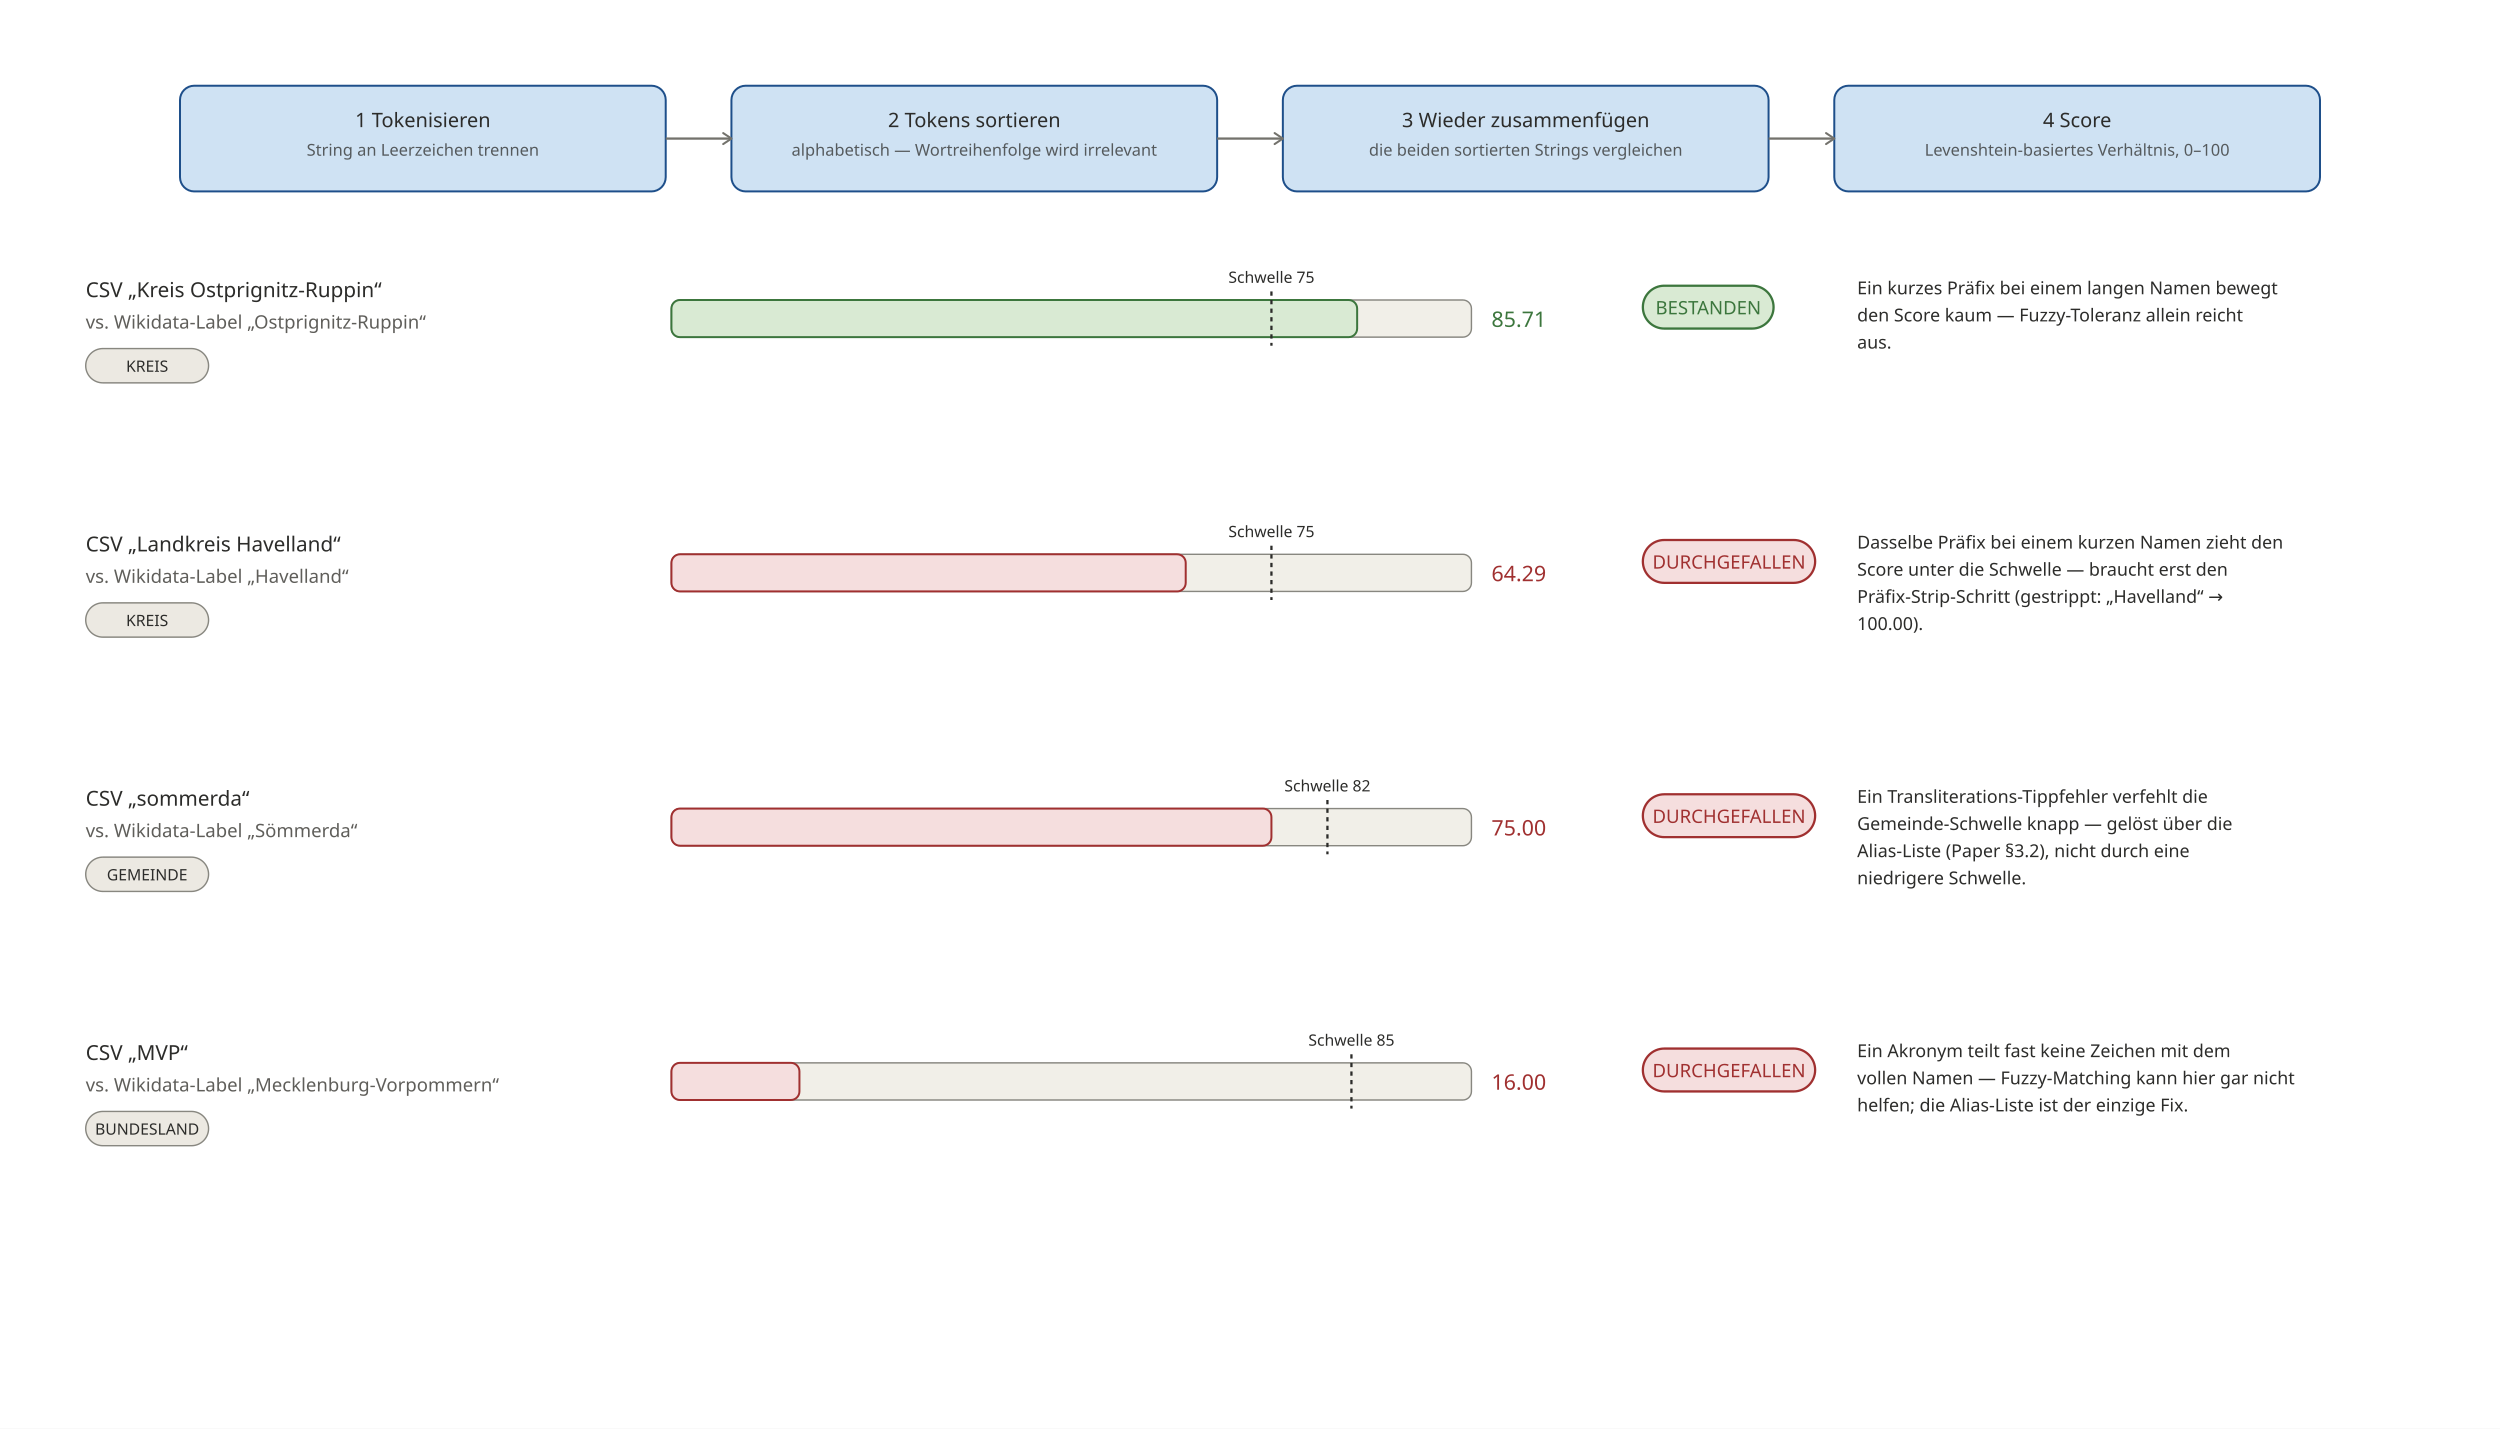
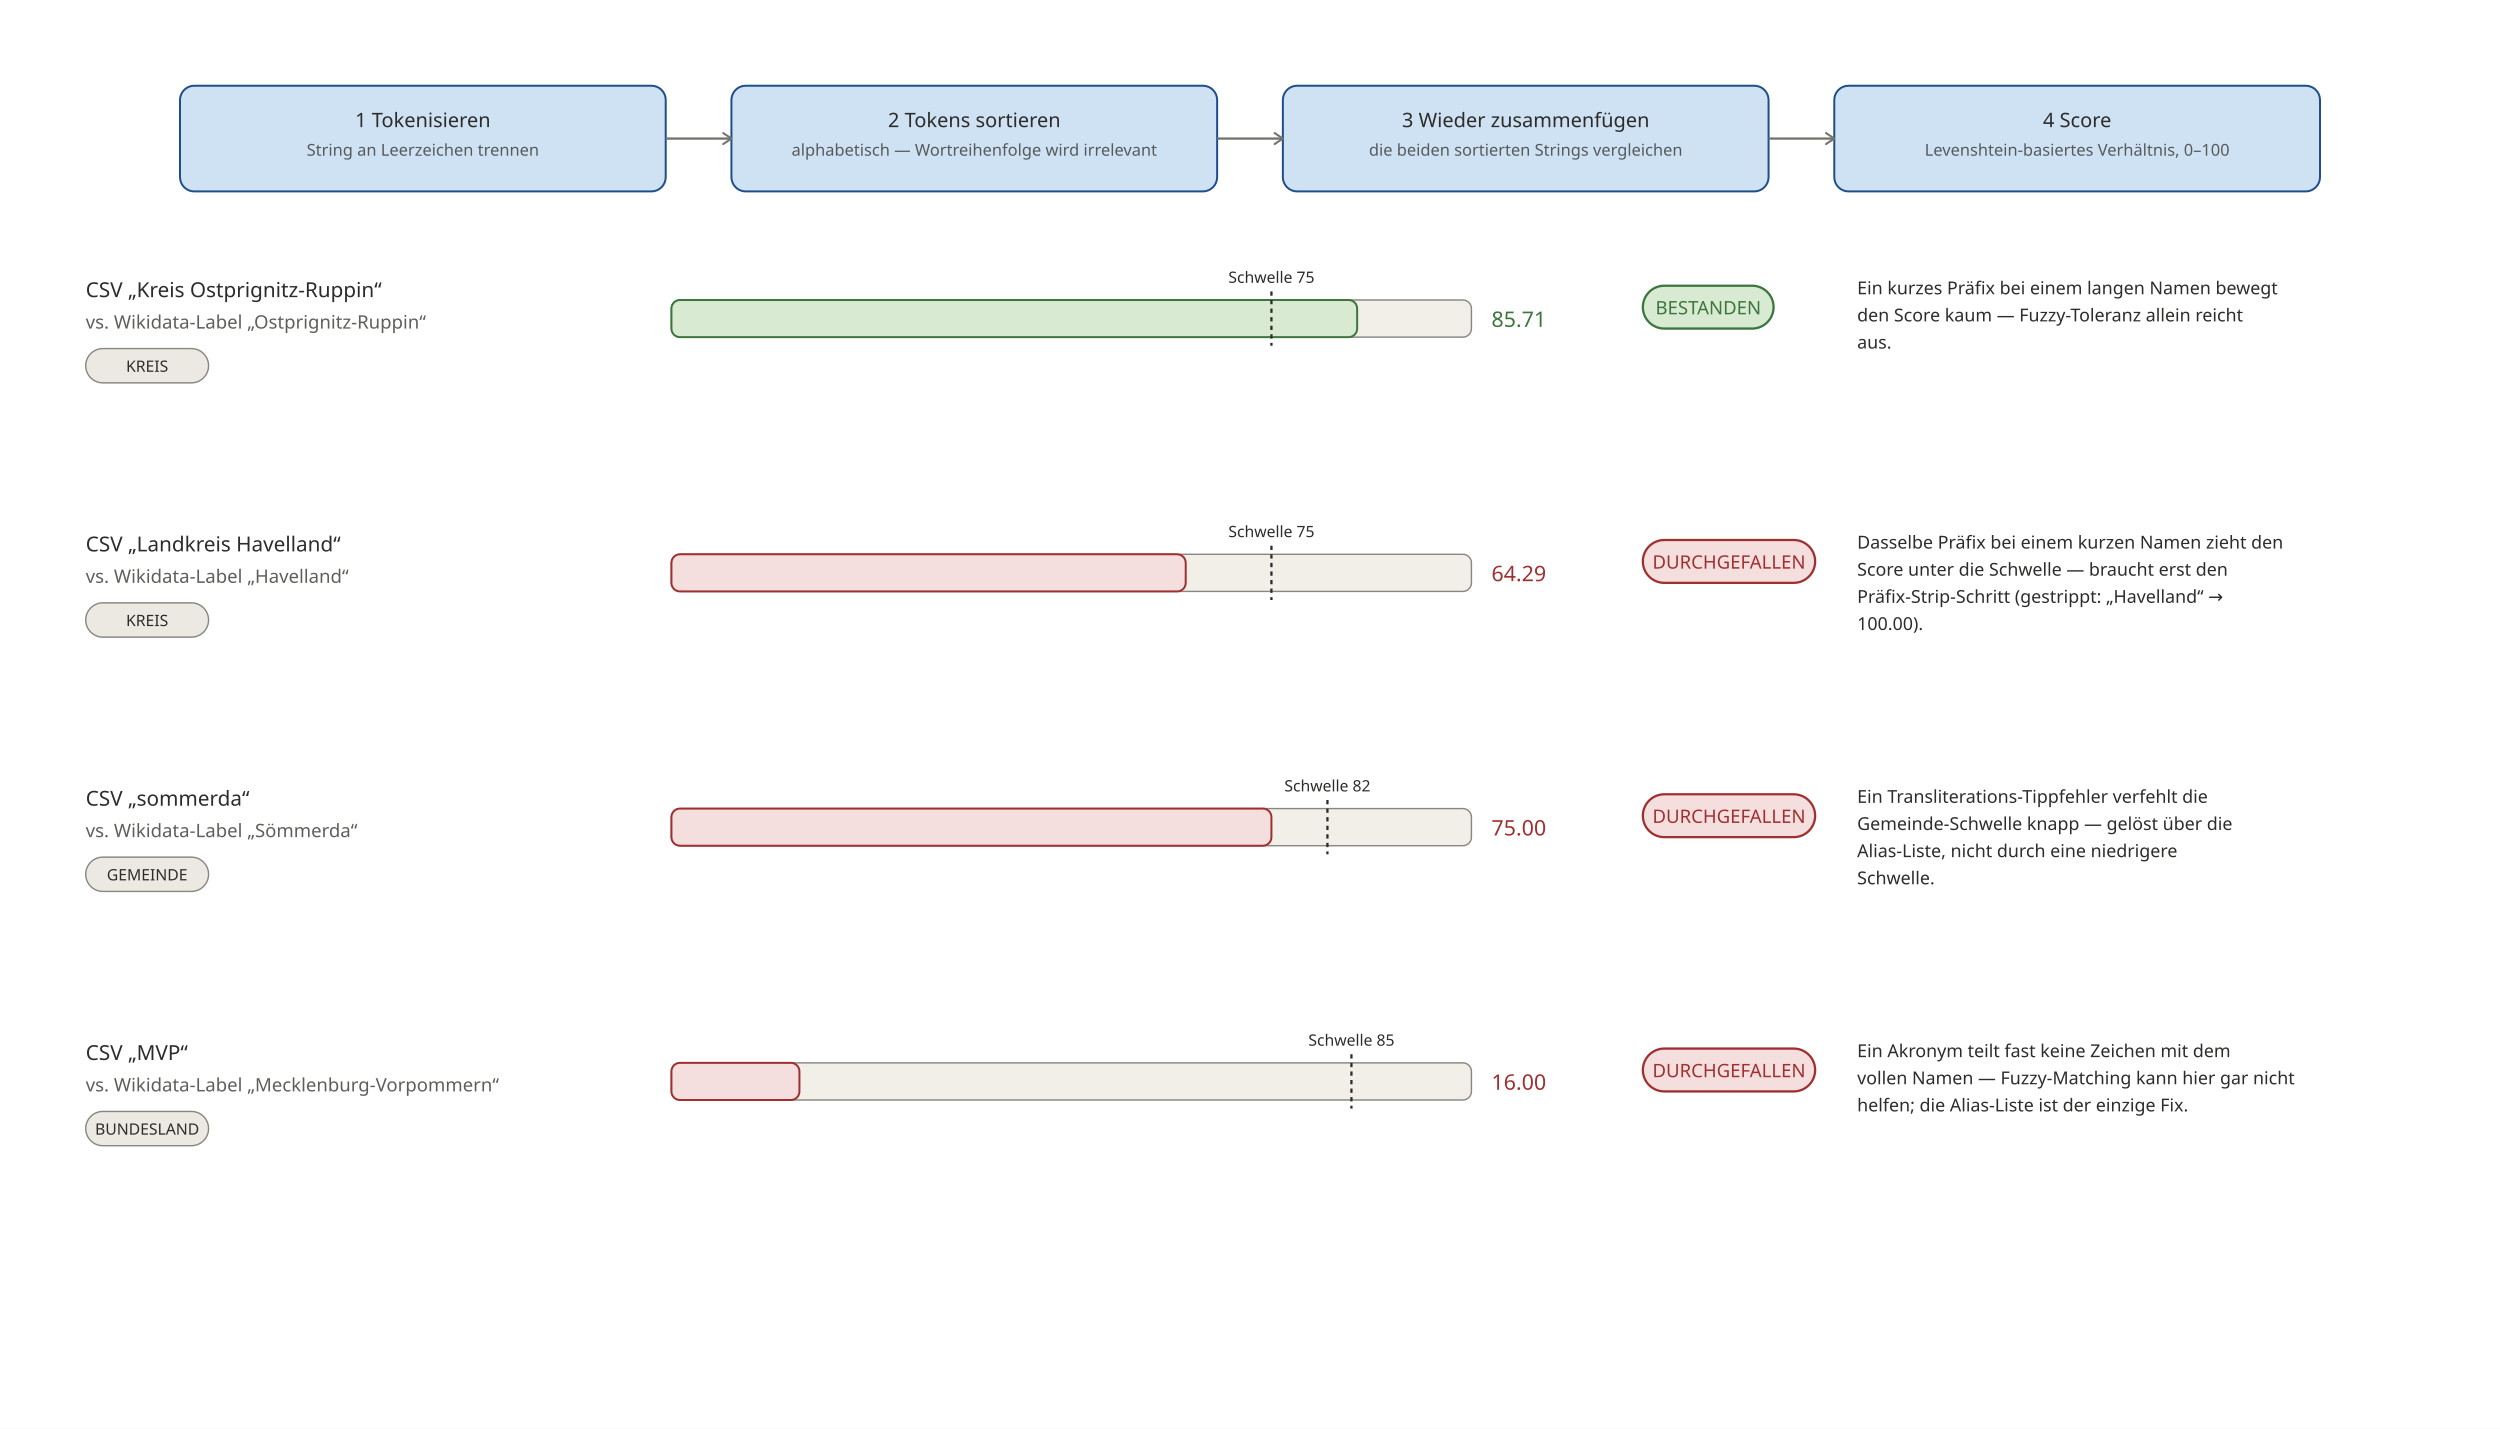
<svg xmlns="http://www.w3.org/2000/svg" width="1750" height="1000" viewBox="0 0 1750 1000" role="img">
  <rect x="0" y="0" width="1750" height="1000" fill="#ffffff" />
  <defs>
    <marker id="arrow" viewBox="0 0 10 10" refX="8" refY="5" markerWidth="6" markerHeight="6" orient="auto-start-reverse">
      <path d="M2 1L8 5L2 9" fill="none" stroke="#73726c" stroke-width="1.5" stroke-linecap="round" stroke-linejoin="round" />
    </marker>
    <marker id="arrow-uncertain" viewBox="0 0 10 10" refX="8" refY="5" markerWidth="6" markerHeight="6" orient="auto-start-reverse">
      <path d="M2 1L8 5L2 9" fill="none" stroke="#a03030" stroke-width="1.5" stroke-linecap="round" stroke-linejoin="round" />
    </marker>
  </defs>
  <rect x="126.0" y="60.0" width="340.0" height="74.0" rx="10" fill="#cfe2f3" stroke="#1e4f8a" stroke-width="1.4" />
  <text x="296.0" y="89.0" text-anchor="middle" font-family="Fira Sans" font-weight="500" font-size="14.0" fill="#2c2c2a">1 Tokenisieren</text>
  <text x="296.0" y="109.0" text-anchor="middle" font-family="Fira Sans" font-size="11.5" fill="#2c2c2a" opacity="0.75">String an Leerzeichen trennen</text>
  <rect x="512.0" y="60.0" width="340.0" height="74.0" rx="10" fill="#cfe2f3" stroke="#1e4f8a" stroke-width="1.4" />
  <text x="682.0" y="89.0" text-anchor="middle" font-family="Fira Sans" font-weight="500" font-size="14.0" fill="#2c2c2a">2 Tokens sortieren</text>
  <text x="682.0" y="109.0" text-anchor="middle" font-family="Fira Sans" font-size="11.5" fill="#2c2c2a" opacity="0.75">alphabetisch — Wortreihenfolge wird irrelevant</text>
  <rect x="898.0" y="60.0" width="340.0" height="74.0" rx="10" fill="#cfe2f3" stroke="#1e4f8a" stroke-width="1.4" />
  <text x="1068.0" y="89.0" text-anchor="middle" font-family="Fira Sans" font-weight="500" font-size="14.0" fill="#2c2c2a">3 Wieder zusammenfügen</text>
  <text x="1068.0" y="109.0" text-anchor="middle" font-family="Fira Sans" font-size="11.5" fill="#2c2c2a" opacity="0.75">die beiden sortierten Strings vergleichen</text>
  <rect x="1284.0" y="60.0" width="340.0" height="74.0" rx="10" fill="#cfe2f3" stroke="#1e4f8a" stroke-width="1.4" />
  <text x="1454.0" y="89.0" text-anchor="middle" font-family="Fira Sans" font-weight="500" font-size="14.0" fill="#2c2c2a">4 Score</text>
  <text x="1454.0" y="109.0" text-anchor="middle" font-family="Fira Sans" font-size="11.5" fill="#2c2c2a" opacity="0.75">Levenshtein-basiertes Verhältnis, 0–100</text>
  <line x1="466.0" y1="97.0" x2="512.0" y2="97.0" stroke="#73726c" stroke-width="1.6" marker-end="url(#arrow)" />
  <line x1="852.0" y1="97.0" x2="898.0" y2="97.0" stroke="#73726c" stroke-width="1.6" marker-end="url(#arrow)" />
  <line x1="1238.0" y1="97.0" x2="1284.0" y2="97.0" stroke="#73726c" stroke-width="1.6" marker-end="url(#arrow)" />
  <text x="60" y="208.0" font-family="Fira Sans" font-weight="500" font-size="14.5" fill="#2c2c2a">CSV „Kreis Ostprignitz-Ruppin“</text>
  <text x="60" y="230.0" font-family="Fira Sans" font-size="13" fill="#5f5e5a">vs. Wikidata-Label „Ostprignitz-Ruppin“</text>
  <rect x="60" y="244.0" width="86.0" height="24" rx="12" fill="#ece9e2" stroke="#888780" stroke-width="1" />
  <text x="103.0" y="256.0" text-anchor="middle" dominant-baseline="central" font-family="Fira Sans" font-size="11" fill="#2c2c2a">KREIS</text>
  <rect x="470.0" y="210.0" width="560.0" height="26.0" rx="6" fill="#f1efe8" stroke="#888780" stroke-width="1" />
  <rect x="470.0" y="210.0" width="480.0" height="26.0" rx="6" fill="#d9ead3" stroke="#3c763d" stroke-width="1.4" />
  <line x1="890.0" y1="204.0" x2="890.0" y2="242.0" stroke="#2c2c2a" stroke-width="1.6" stroke-dasharray="3 3" />
  <text x="890.0" y="198.0" text-anchor="middle" font-family="Fira Sans" font-size="11" fill="#2c2c2a">Schwelle 75</text>
  <text x="1044.0" y="223.0" dominant-baseline="central" font-family="Fira Sans" font-weight="500" font-size="15" fill="#3c763d">85.71</text>
  <rect x="1150.0" y="200.0" width="91.5" height="30" rx="15" fill="#d9ead3" stroke="#3c763d" stroke-width="1.6" />
  <text x="1195.8" y="215.0" text-anchor="middle" dominant-baseline="central" font-family="Fira Sans" font-weight="500" font-size="13" fill="#3c763d">BESTANDEN</text>
  <text x="1300" y="206.0" font-family="Fira Sans" font-size="12.5" fill="#2c2c2a">Ein kurzes Präfix bei einem langen Namen bewegt</text>
  <text x="1300" y="225.0" font-family="Fira Sans" font-size="12.5" fill="#2c2c2a">den Score kaum — Fuzzy-Toleranz allein reicht</text>
  <text x="1300" y="244.0" font-family="Fira Sans" font-size="12.5" fill="#2c2c2a">aus.</text>
  <text x="60" y="386.0" font-family="Fira Sans" font-weight="500" font-size="14.5" fill="#2c2c2a">CSV „Landkreis Havelland“</text>
  <text x="60" y="408.0" font-family="Fira Sans" font-size="13" fill="#5f5e5a">vs. Wikidata-Label „Havelland“</text>
  <rect x="60" y="422.0" width="86.0" height="24" rx="12" fill="#ece9e2" stroke="#888780" stroke-width="1" />
  <text x="103.0" y="434.0" text-anchor="middle" dominant-baseline="central" font-family="Fira Sans" font-size="11" fill="#2c2c2a">KREIS</text>
  <rect x="470.0" y="388.0" width="560.0" height="26.0" rx="6" fill="#f1efe8" stroke="#888780" stroke-width="1" />
  <rect x="470.0" y="388.0" width="360.0" height="26.0" rx="6" fill="#f5dede" stroke="#a03030" stroke-width="1.4" />
  <line x1="890.0" y1="382.0" x2="890.0" y2="420.0" stroke="#2c2c2a" stroke-width="1.6" stroke-dasharray="3 3" />
  <text x="890.0" y="376.0" text-anchor="middle" font-family="Fira Sans" font-size="11" fill="#2c2c2a">Schwelle 75</text>
  <text x="1044.0" y="401.0" dominant-baseline="central" font-family="Fira Sans" font-weight="500" font-size="15" fill="#a03030">64.29</text>
  <rect x="1150.0" y="378.0" width="120.6" height="30" rx="15" fill="#f5dede" stroke="#a03030" stroke-width="1.6" />
  <text x="1210.3" y="393.0" text-anchor="middle" dominant-baseline="central" font-family="Fira Sans" font-weight="500" font-size="13" fill="#a03030">DURCHGEFALLEN</text>
  <text x="1300" y="384.0" font-family="Fira Sans" font-size="12.5" fill="#2c2c2a">Dasselbe Präfix bei einem kurzen Namen zieht den</text>
  <text x="1300" y="403.0" font-family="Fira Sans" font-size="12.5" fill="#2c2c2a">Score unter die Schwelle — braucht erst den</text>
  <text x="1300" y="422.0" font-family="Fira Sans" font-size="12.5" fill="#2c2c2a">Präfix-Strip-Schritt (gestrippt: „Havelland“ →</text>
  <text x="1300" y="441.0" font-family="Fira Sans" font-size="12.5" fill="#2c2c2a">100.00).</text>
  <text x="60" y="564.0" font-family="Fira Sans" font-weight="500" font-size="14.5" fill="#2c2c2a">CSV „sommerda“</text>
  <text x="60" y="586.0" font-family="Fira Sans" font-size="13" fill="#5f5e5a">vs. Wikidata-Label „Sömmerda“</text>
  <rect x="60" y="600.0" width="86.0" height="24" rx="12" fill="#ece9e2" stroke="#888780" stroke-width="1" />
  <text x="103.0" y="612.0" text-anchor="middle" dominant-baseline="central" font-family="Fira Sans" font-size="11" fill="#2c2c2a">GEMEINDE</text>
  <rect x="470.0" y="566.0" width="560.0" height="26.0" rx="6" fill="#f1efe8" stroke="#888780" stroke-width="1" />
  <rect x="470.0" y="566.0" width="420.0" height="26.0" rx="6" fill="#f5dede" stroke="#a03030" stroke-width="1.4" />
  <line x1="929.2" y1="560.0" x2="929.2" y2="598.0" stroke="#2c2c2a" stroke-width="1.6" stroke-dasharray="3 3" />
  <text x="929.2" y="554.0" text-anchor="middle" font-family="Fira Sans" font-size="11" fill="#2c2c2a">Schwelle 82</text>
  <text x="1044.0" y="579.0" dominant-baseline="central" font-family="Fira Sans" font-weight="500" font-size="15" fill="#a03030">75.00</text>
  <rect x="1150.0" y="556.0" width="120.6" height="30" rx="15" fill="#f5dede" stroke="#a03030" stroke-width="1.6" />
  <text x="1210.3" y="571.0" text-anchor="middle" dominant-baseline="central" font-family="Fira Sans" font-weight="500" font-size="13" fill="#a03030">DURCHGEFALLEN</text>
  <text x="1300" y="562.0" font-family="Fira Sans" font-size="12.5" fill="#2c2c2a">Ein Transliterations-Tippfehler verfehlt die</text>
  <text x="1300" y="581.0" font-family="Fira Sans" font-size="12.5" fill="#2c2c2a">Gemeinde-Schwelle knapp — gelöst über die</text>
-   <text x="1300" y="600.0" font-family="Fira Sans" font-size="12.5" fill="#2c2c2a">Alias-Liste (Paper §3.2), nicht durch eine</text>
-   <text x="1300" y="619.0" font-family="Fira Sans" font-size="12.5" fill="#2c2c2a">niedrigere Schwelle.</text>
+   <text x="1300" y="600.0" font-family="Fira Sans" font-size="12.5" fill="#2c2c2a">Alias-Liste, nicht durch eine niedrigere</text>
+   <text x="1300" y="619.0" font-family="Fira Sans" font-size="12.5" fill="#2c2c2a">Schwelle.</text>
  <text x="60" y="742.0" font-family="Fira Sans" font-weight="500" font-size="14.5" fill="#2c2c2a">CSV „MVP“</text>
  <text x="60" y="764.0" font-family="Fira Sans" font-size="13" fill="#5f5e5a">vs. Wikidata-Label „Mecklenburg-Vorpommern“</text>
  <rect x="60" y="778.0" width="86.0" height="24" rx="12" fill="#ece9e2" stroke="#888780" stroke-width="1" />
  <text x="103.0" y="790.0" text-anchor="middle" dominant-baseline="central" font-family="Fira Sans" font-size="11" fill="#2c2c2a">BUNDESLAND</text>
  <rect x="470.0" y="744.0" width="560.0" height="26.0" rx="6" fill="#f1efe8" stroke="#888780" stroke-width="1" />
  <rect x="470.0" y="744.0" width="89.6" height="26.0" rx="6" fill="#f5dede" stroke="#a03030" stroke-width="1.4" />
  <line x1="946.0" y1="738.0" x2="946.0" y2="776.0" stroke="#2c2c2a" stroke-width="1.6" stroke-dasharray="3 3" />
  <text x="946.0" y="732.0" text-anchor="middle" font-family="Fira Sans" font-size="11" fill="#2c2c2a">Schwelle 85</text>
  <text x="1044.0" y="757.0" dominant-baseline="central" font-family="Fira Sans" font-weight="500" font-size="15" fill="#a03030">16.00</text>
  <rect x="1150.0" y="734.0" width="120.6" height="30" rx="15" fill="#f5dede" stroke="#a03030" stroke-width="1.6" />
  <text x="1210.3" y="749.0" text-anchor="middle" dominant-baseline="central" font-family="Fira Sans" font-weight="500" font-size="13" fill="#a03030">DURCHGEFALLEN</text>
  <text x="1300" y="740.0" font-family="Fira Sans" font-size="12.5" fill="#2c2c2a">Ein Akronym teilt fast keine Zeichen mit dem</text>
  <text x="1300" y="759.0" font-family="Fira Sans" font-size="12.5" fill="#2c2c2a">vollen Namen — Fuzzy-Matching kann hier gar nicht</text>
  <text x="1300" y="778.0" font-family="Fira Sans" font-size="12.5" fill="#2c2c2a">helfen; die Alias-Liste ist der einzige Fix.</text>
</svg>
